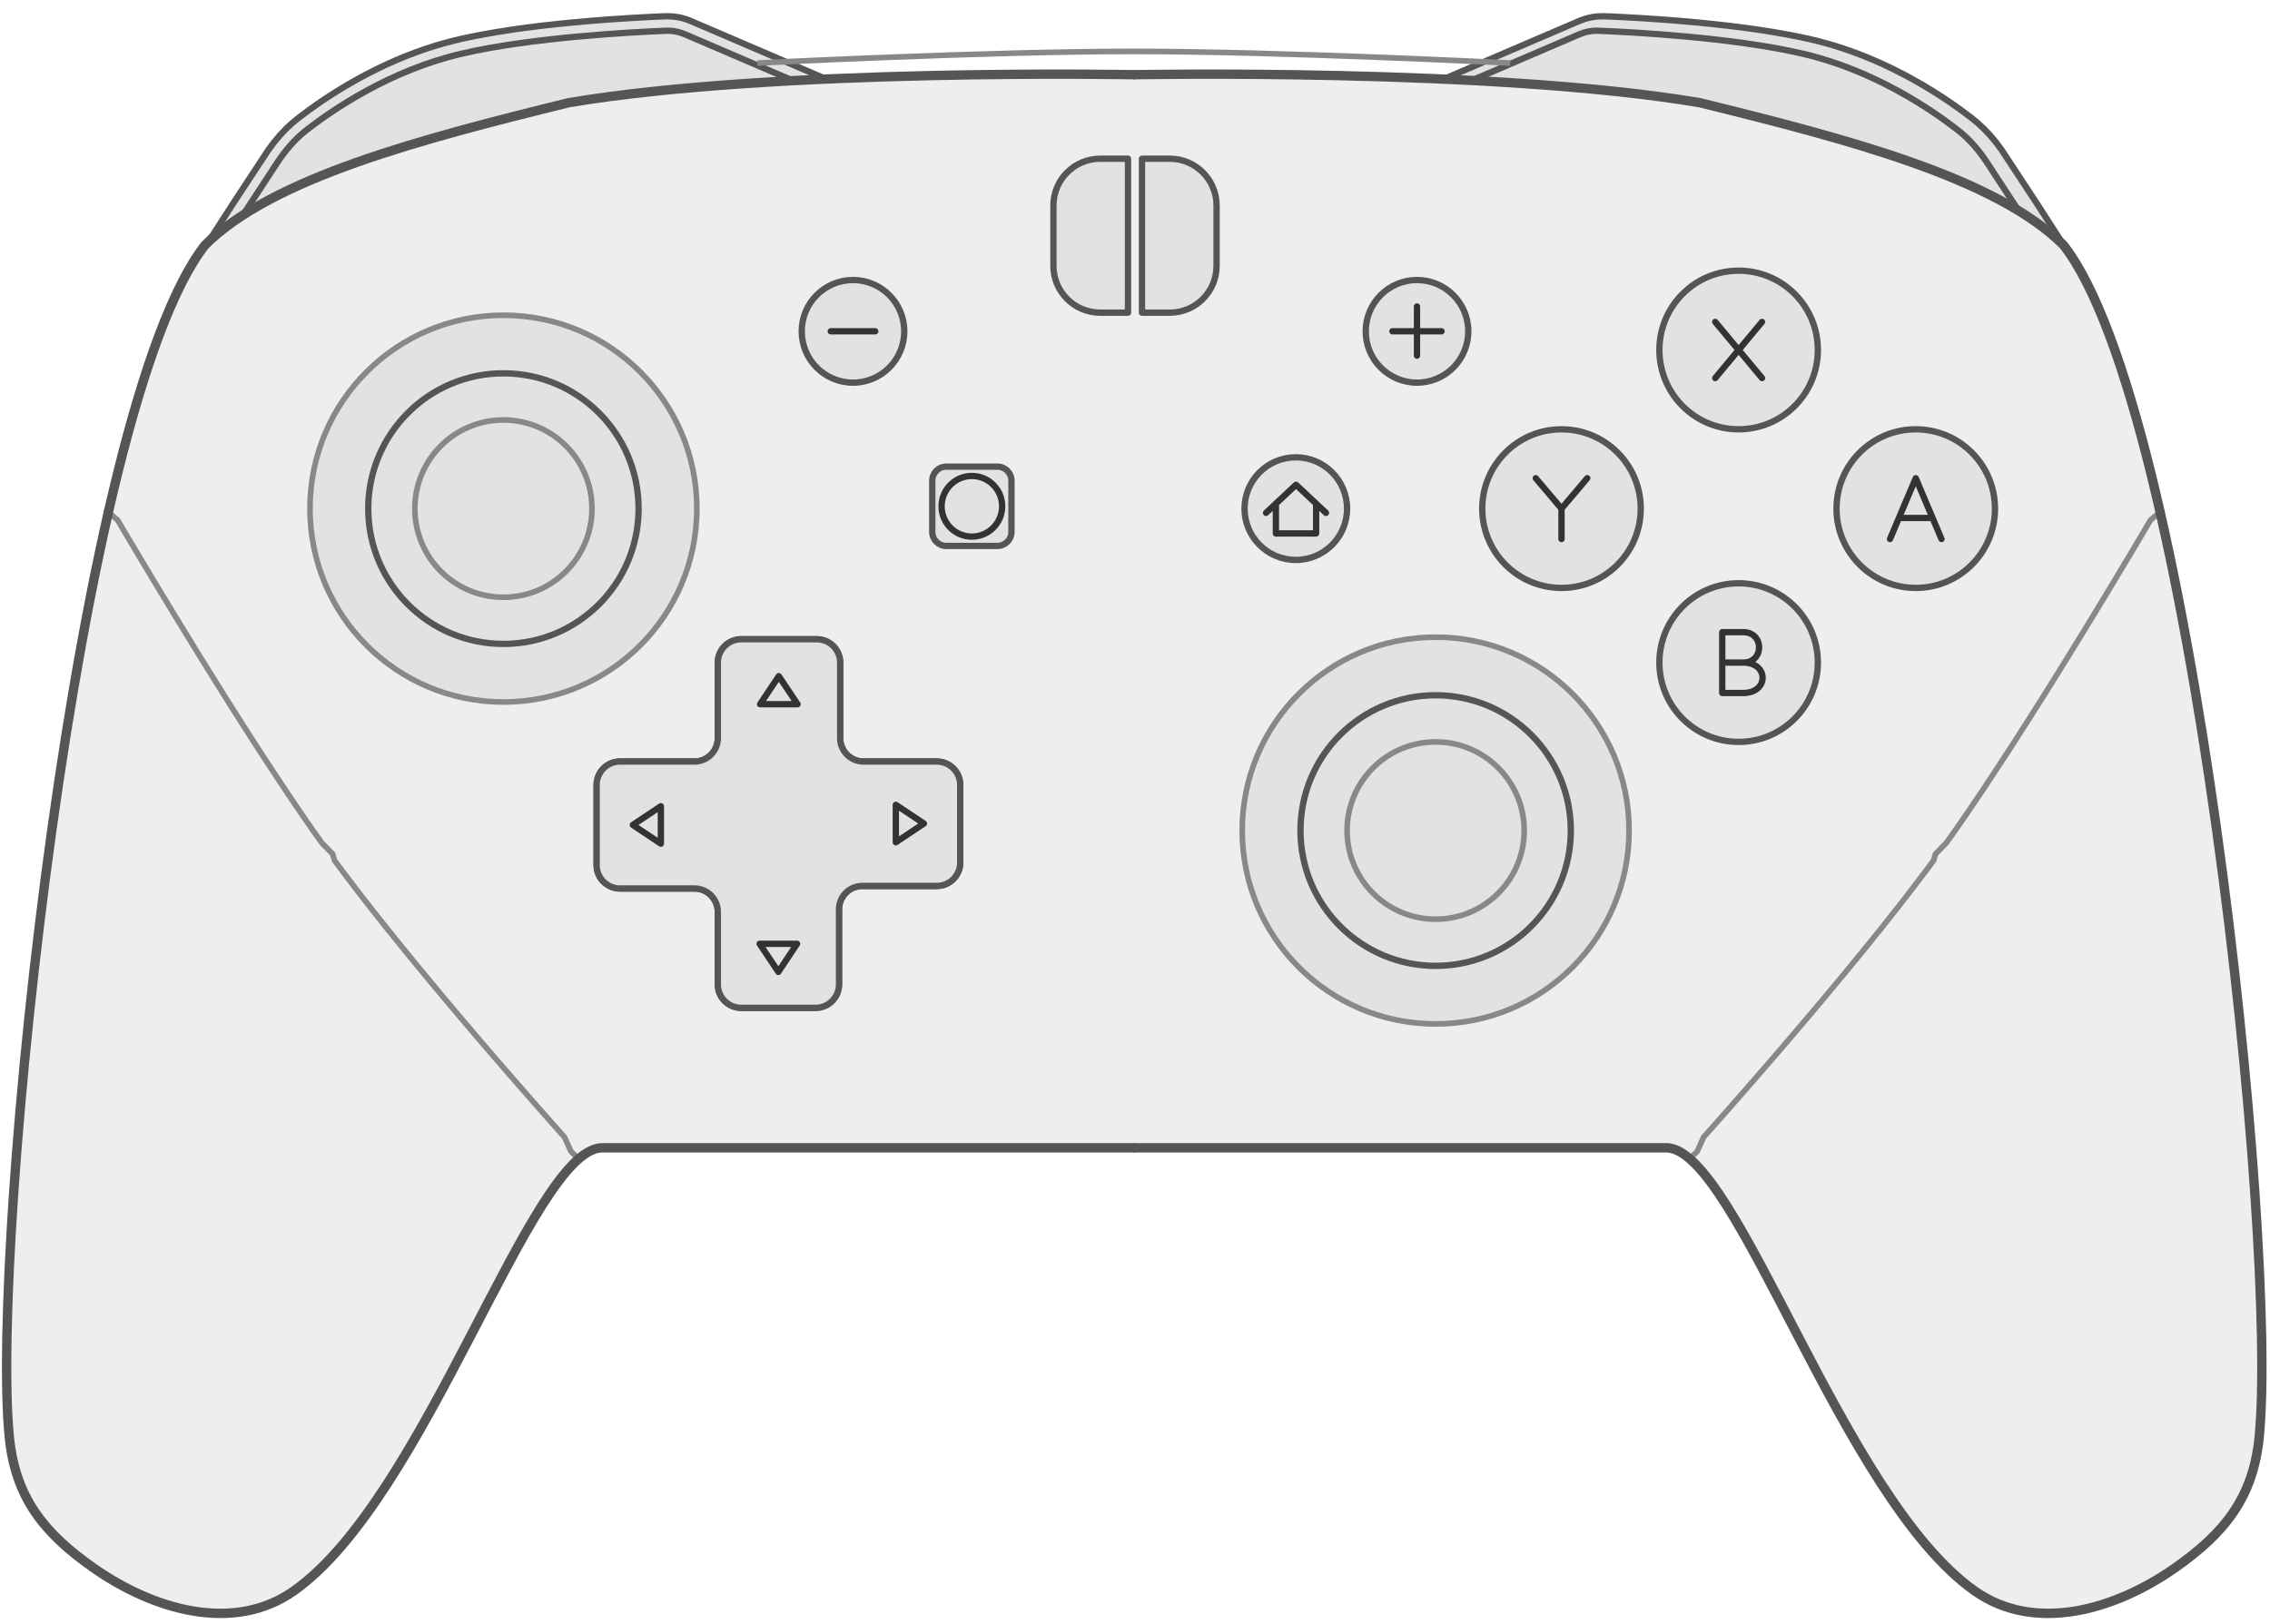
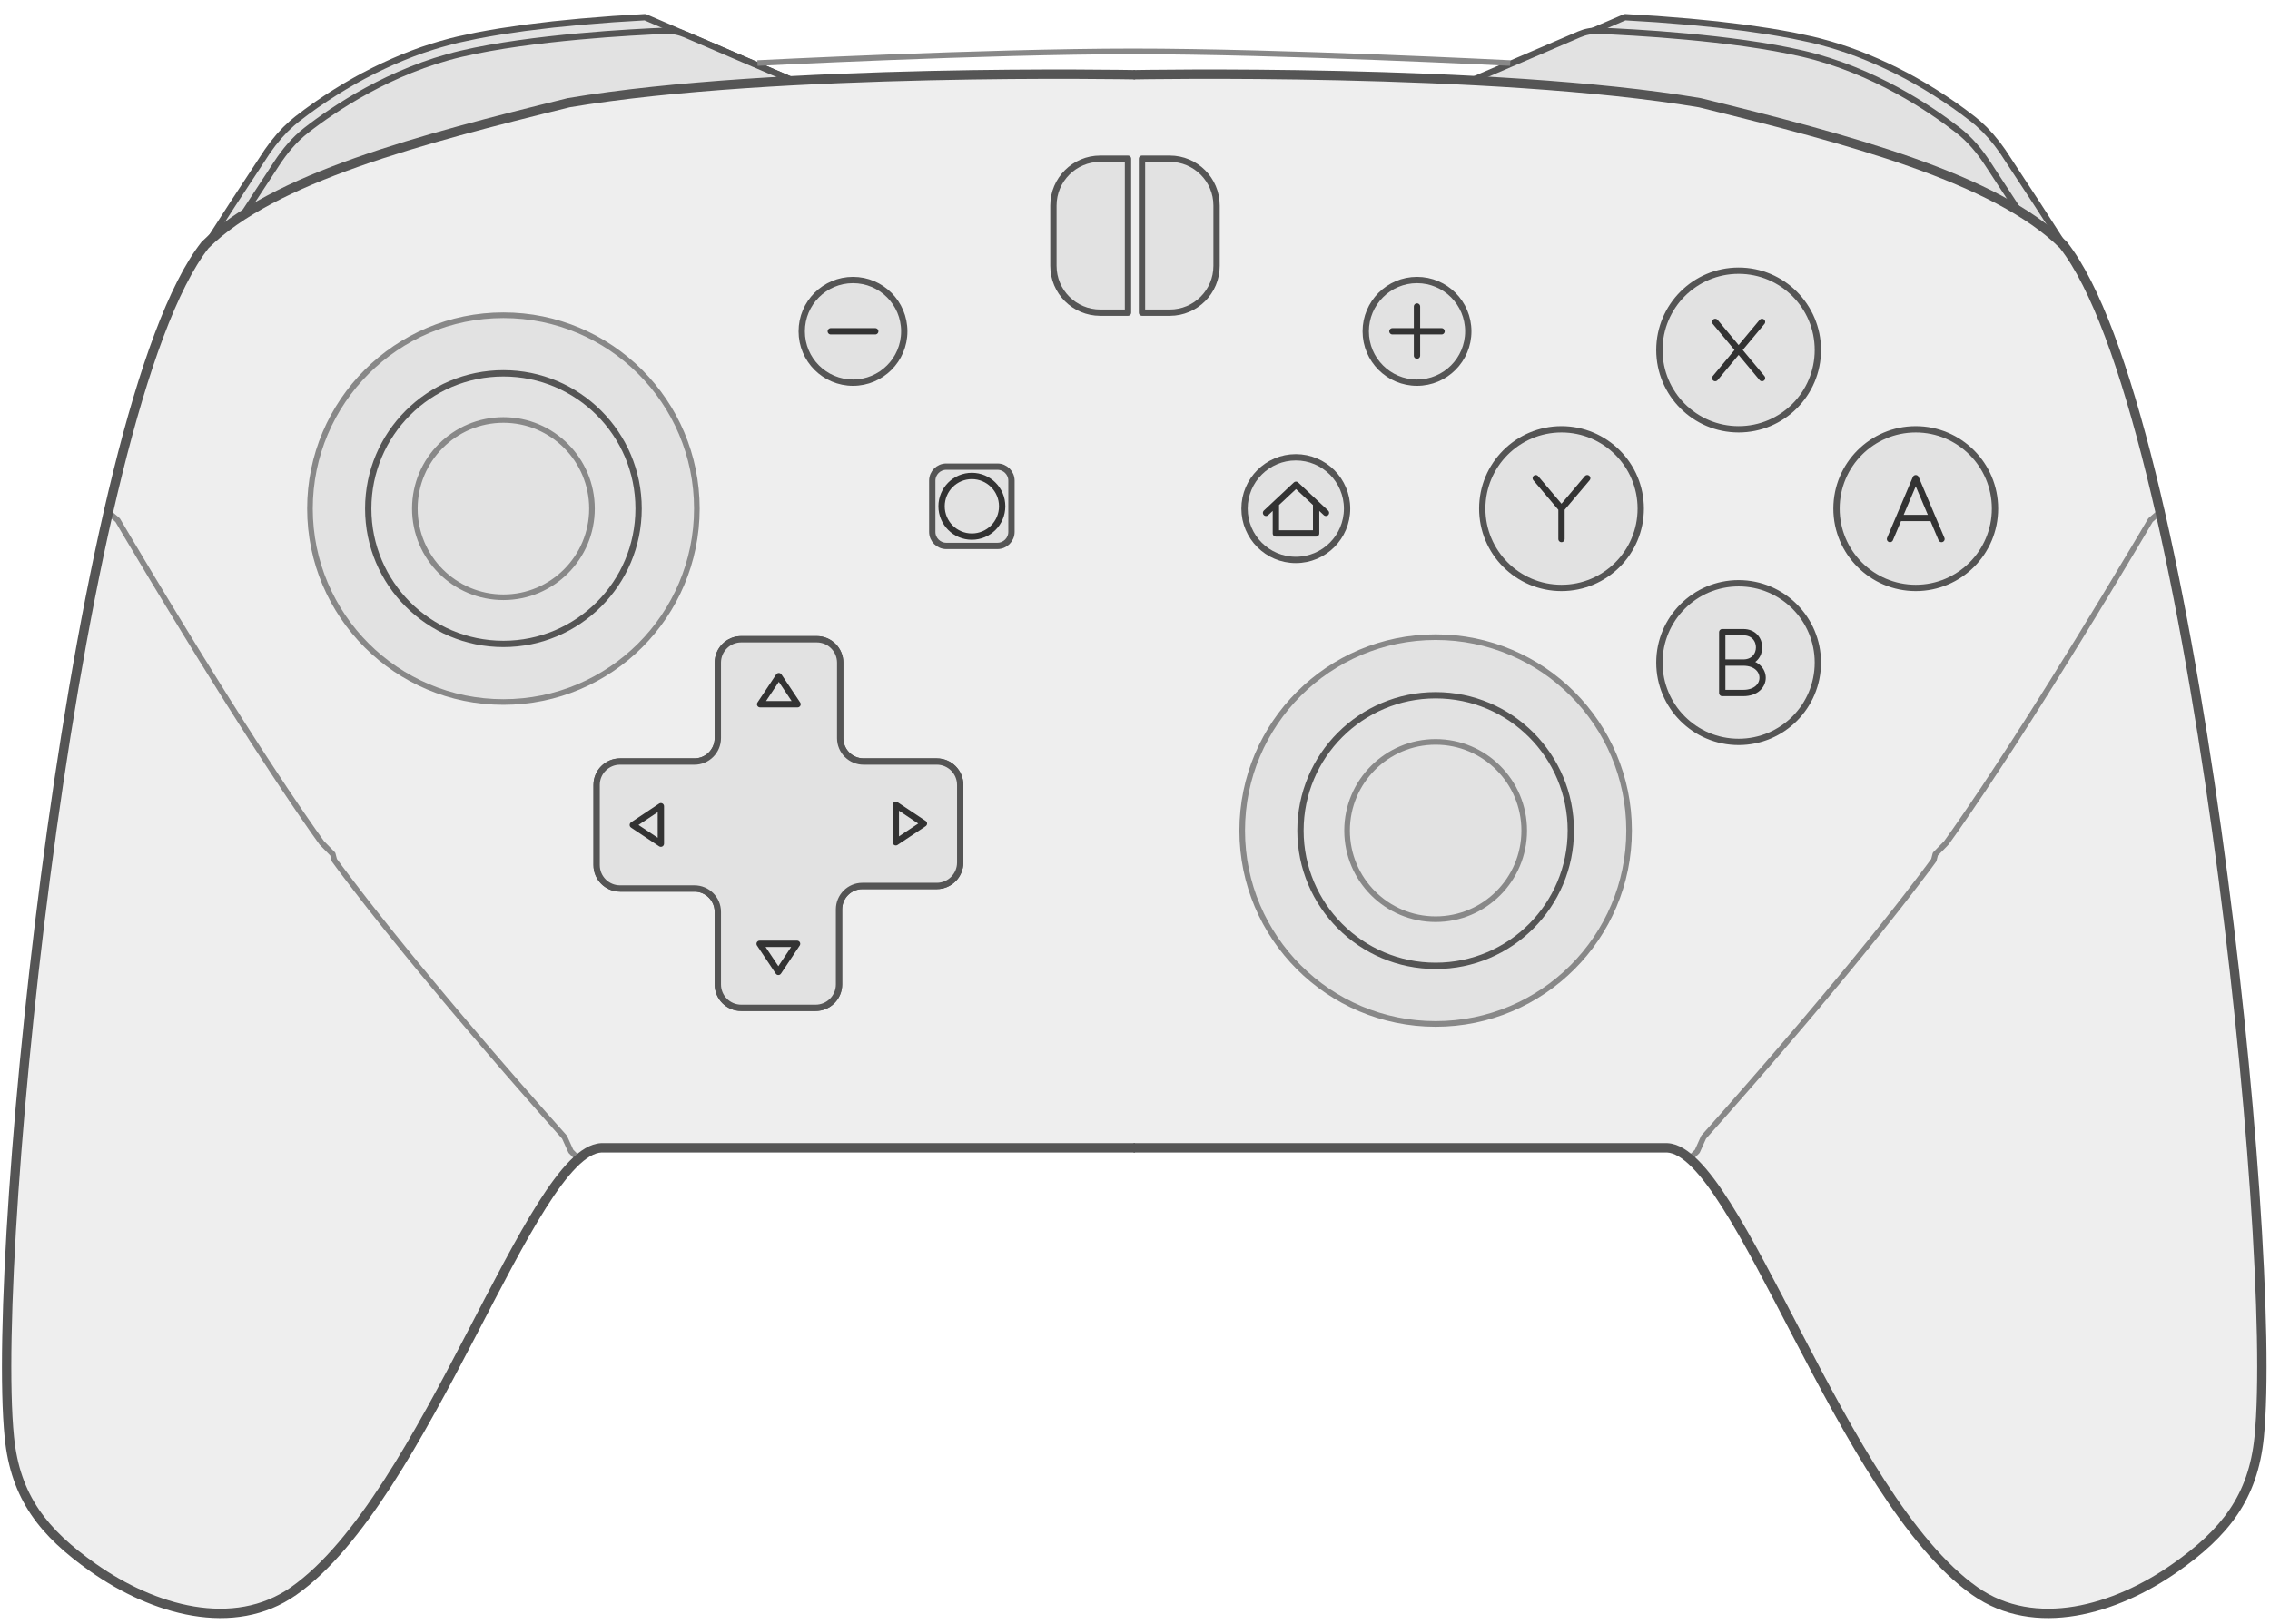
<svg xmlns="http://www.w3.org/2000/svg" viewBox="0 -5 485 347">
  <style>
/* preview only: platforms map these classes to theme tokens */
.ol{fill:none;stroke:#555;stroke-width:1.9;stroke-linejoin:round}
.ink{fill:#555;stroke:none}
.body-fill{fill:#eee;stroke:none}
.contour{fill:none;stroke:#888;stroke-width:1.2;stroke-linejoin:round}
.key{fill:#e2e2e2;stroke:#555;stroke-width:1.35;stroke-linejoin:round}
.arm{fill:#e2e2e2;stroke:none}
.well{fill:#e2e2e2;stroke:#888;stroke-width:1.2}
.stick{fill:#e2e2e2;stroke:#555;stroke-width:1.35}
.cap{fill:#e2e2e2;stroke:#888;stroke-width:1.2}
.glyph{fill:none;stroke:#333;stroke-width:1.35;stroke-linecap:round;stroke-linejoin:round}
</style>
-   <path id="LeftTrigger" class="key" d="M42.96 49.13L43.38 48.83L44.95 46.32L46.53 44.92L48.23 43.57L50.03 42.26L51.88 41.01L53.94 39.72L57.6 37.65L61.5 35.7L65.49 33.89L67.36 33.09L71.21 31.55L75.21 30.06L79.33 28.62L83.64 27.21L87.57 25.99L93.5 24.24L97.54 23.11L103.7 21.45L116.23 18.25L118.34 17.73L120.04 17.83L123.08 16.71L125.2 16.38L129.42 15.76L135.66 14.97L143.78 14.11L152.1 13.38L160.11 12.8L166.17 12.42L175.15 11.96L175.8 11.59L147.38 -0.6L146.49 -0.92L145.59 -1.18L144.67 -1.36L143.73 -1.48L142.49 -1.53L140.08 -1.44L135.09 -1.17L130.27 -0.86L126.44 -0.56L122.38 -0.2L119.01 0.14L115.57 0.52L112.1 0.96L109.51 1.32L106.08 1.86L103.55 2.3L101.08 2.77L98.67 3.28L96.31 3.85L94.76 4.27L93.23 4.71L90.98 5.43L88.79 6.2L86.66 7.02L84.59 7.88L82.59 8.77L80.66 9.69L78.18 10.95L76.41 11.9L74.17 13.18L72.07 14.45L70.1 15.7L67.86 17.21L65.87 18.63L63.81 20.18L62.53 21.22L61.22 22.42L59.88 23.83L58.53 25.43L57.3 27.1L49.68 38.69Z" />
-   <path id="RightTrigger" class="key" d="M442.04 49.13L441.62 48.83L440.05 46.32L438.47 44.92L436.77 43.57L434.97 42.26L433.12 41.01L431.06 39.72L427.4 37.65L423.5 35.7L419.51 33.89L417.64 33.09L413.79 31.55L409.79 30.06L405.67 28.62L401.36 27.21L397.43 25.99L391.5 24.24L387.46 23.11L381.3 21.45L368.77 18.25L366.66 17.73L364.96 17.83L361.92 16.71L359.8 16.38L355.58 15.76L349.34 14.97L341.22 14.11L332.9 13.38L324.89 12.8L318.83 12.42L309.85 11.96L309.2 11.59L337.62 -0.6L338.51 -0.92L339.41 -1.18L340.33 -1.36L341.27 -1.48L342.51 -1.53L344.92 -1.44L349.91 -1.17L354.73 -0.86L358.56 -0.56L362.62 -0.2L365.99 0.14L369.43 0.52L372.9 0.96L375.49 1.32L378.92 1.86L381.45 2.3L383.92 2.77L386.33 3.28L388.69 3.85L390.24 4.27L391.77 4.71L394.02 5.43L396.21 6.2L398.34 7.02L400.41 7.88L402.41 8.77L404.34 9.69L406.82 10.95L408.59 11.9L410.83 13.18L412.93 14.45L414.9 15.7L417.14 17.21L419.13 18.63L421.19 20.18L422.47 21.22L423.78 22.42L425.12 23.83L426.47 25.43L427.7 27.1L435.32 38.69Z" />
+   <path id="LeftTrigger" class="key" d="M43.38 48.83L44.95 46.32L46.53 44.92L48.23 43.57L50.03 42.26L51.88 41.01L53.94 39.72L57.6 37.65L61.5 35.7L65.49 33.89L67.36 33.09L71.21 31.55L75.21 30.06L79.33 28.62L83.64 27.21L87.57 25.99L93.5 24.24L97.54 23.11L103.7 21.45L107.85 20.37L118.34 17.73L120.04 17.83L123.08 16.71L129.42 15.76L133.58 15.23L135.66 14.97L143.78 14.11L150.06 13.55L156.1 13.08L162.13 12.67L169.46 12.25L137.83 -1.33L131 -0.91L124.03 -0.35L118.15 0.23L112.1 0.96L106.93 1.72L104.39 2.15L101.89 2.61L97.89 3.46L96.31 3.85L93.99 4.49L92.47 4.95L90.24 5.68L88.07 6.47L85.96 7.31L83.92 8.18L81.94 9.08L80.03 10L77.58 11.26L75.84 12.22L73.63 13.5L71.56 14.77L69.64 16.01L67.44 17.5L65.5 18.9L63.5 20.42L62.4 21.33L60.97 22.67L59.65 24.09L58.32 25.71L57.1 27.38L49.68 38.69L42.96 49.13Z" />
+   <path id="RightTrigger" class="key" d="M441.62 48.83L440.05 46.32L438.47 44.92L436.77 43.57L434.97 42.26L433.12 41.01L431.06 39.72L427.4 37.65L423.5 35.7L419.51 33.89L417.64 33.09L413.79 31.55L409.79 30.06L405.67 28.62L401.36 27.21L397.43 25.99L391.5 24.24L387.46 23.11L381.3 21.45L377.15 20.37L366.66 17.73L364.96 17.83L361.92 16.71L355.58 15.76L351.42 15.23L349.34 14.97L341.22 14.11L334.94 13.55L328.9 13.08L322.87 12.67L315.54 12.25L347.17 -1.33L354 -0.91L360.97 -0.35L366.85 0.23L372.9 0.96L378.07 1.72L380.61 2.15L383.11 2.61L387.11 3.46L388.69 3.85L391.01 4.49L392.53 4.95L394.76 5.68L396.93 6.47L399.04 7.31L401.08 8.18L403.06 9.08L404.97 10L407.42 11.26L409.16 12.22L411.37 13.5L413.44 14.77L415.36 16.01L417.56 17.5L419.5 18.9L421.5 20.42L422.6 21.33L424.03 22.67L425.35 24.09L426.68 25.71L427.9 27.38L435.32 38.69L442.04 49.13Z" />
  <path id="LeftBumper" class="key" d="M52.285 40.382L59.121 29.934C60.864 27.27 62.905 24.817 65.413 22.859C71.207 18.337 83.395 10.03 98.593 6.481C113.667 2.961 135.366 1.848 142.235 1.573C143.673 1.515 145.09 1.79 146.413 2.358L168.804 11.965L168.19 12.31L166.17 12.42L164.15 12.55L162.13 12.67L160.11 12.8L158.1 12.94L156.1 13.08L154.1 13.23L152.1 13.38L150.06 13.55L147.96 13.74L145.87 13.92L143.78 14.11L141.74 14.32L139.71 14.53L137.68 14.75L135.66 14.97L133.58 15.23L131.5 15.5L129.42 15.76L127.32 16.06L125.2 16.38L123.09 16.71L123.08 16.71L120.04 17.83L118.34 17.73L116.23 18.25L114.13 18.78L112.03 19.31L109.94 19.84L107.85 20.37L105.77 20.91L103.7 21.45L101.64 22L99.59 22.55L97.54 23.11L95.52 23.68L93.5 24.24L91.51 24.82L89.53 25.4L87.57 25.99L85.62 26.59L83.64 27.21L81.38 27.94L79.33 28.62L77.25 29.34L75.21 30.06L73.19 30.8L71.21 31.55L69.26 32.32L67.36 33.09L65.49 33.89L63.54 34.76L61.5 35.7L59.54 36.67L57.6 37.65L55.78 38.67L53.94 39.72L51.88 41.01Z" />
  <path id="RightBumper" class="key" d="M431.505 40.382L424.669 29.934C422.926 27.27 420.885 24.817 418.376 22.859C412.583 18.337 400.395 10.03 385.197 6.481C370.123 2.961 348.423 1.848 341.555 1.573C340.116 1.515 338.7 1.79 337.377 2.358L314.986 11.965L314.48 12.21L316.49 12.31L318.51 12.42L320.53 12.55L322.55 12.67L324.57 12.8L326.58 12.94L328.58 13.08L330.58 13.23L332.58 13.38L334.63 13.55L336.72 13.74L338.81 13.92L340.9 14.11L342.94 14.32L344.97 14.53L347 14.75L349.03 14.97L351.11 15.23L353.19 15.5L355.27 15.76L357.36 16.06L359.48 16.38L361.6 16.71L361.87 16.75L364.64 17.83L366.34 17.73L368.45 18.25L370.55 18.78L372.65 19.31L374.74 19.84L376.83 20.37L378.91 20.91L380.98 21.45L383.05 22L385.1 22.55L387.14 23.11L389.16 23.68L391.18 24.24L393.17 24.82L395.16 25.4L397.11 25.99L399.06 26.59L401.04 27.21L403.3 27.94L405.35 28.62L407.43 29.34L409.48 30.06L411.49 30.8L413.47 31.55L415.42 32.32L417.32 33.09L419.19 33.89L421.15 34.76L423.18 35.7L425.15 36.67L427.08 37.65L428.91 38.67L430.74 39.72Z" />
  <path class="body-fill" d="M242.49 11.46L241.99 9.96L239.44 10.92L236.89 10.9L234.17 10.87L232.1 10.86L229.83 10.85L227.37 10.85L225.27 10.85L223.06 10.85L220.76 10.86L218.48 10.87L216.42 10.89L214.29 10.91L212.11 10.93L209.88 10.96L207.59 10.99L205.34 11.02L203.3 11.06L201.24 11.1L199.14 11.14L197.11 11.2L195.09 11.25L193.07 11.3L191.05 11.35L188.97 11.42L186.88 11.49L184.8 11.56L182.72 11.64L180.66 11.72L178.35 11.82L176.28 11.9L174.24 12L172.22 12.1L170.21 12.21L168.19 12.31L166.17 12.42L164.15 12.55L162.13 12.67L160.11 12.8L158.1 12.94L156.1 13.08L154.1 13.23L152.1 13.38L150.06 13.55L147.96 13.74L145.87 13.92L143.78 14.11L141.74 14.32L139.71 14.53L137.68 14.75L135.66 14.97L133.58 15.23L131.5 15.5L129.42 15.76L127.32 16.06L125.2 16.38L123.09 16.71L123.08 16.71L120.04 17.83L118.34 17.73L116.23 18.25L114.13 18.78L112.03 19.31L109.94 19.84L107.85 20.37L105.77 20.91L103.7 21.45L101.64 22L99.59 22.55L97.54 23.11L95.52 23.68L93.5 24.24L91.51 24.82L89.53 25.4L87.57 25.99L85.62 26.59L83.64 27.21L81.38 27.94L79.33 28.62L77.25 29.34L75.21 30.06L73.19 30.8L71.21 31.55L69.26 32.32L67.36 33.09L65.49 33.89L63.54 34.76L61.5 35.7L59.54 36.67L57.6 37.65L55.78 38.67L53.94 39.72L51.88 41.01L50.03 42.26L48.23 43.57L46.53 44.92L44.97 46.31L44.95 46.32L43.38 48.83L42.12 49.74L40.78 51.88L39.78 53.64L38.79 55.52L37.81 57.52L36.84 59.63L35.88 61.86L35.12 63.72L34.37 65.65L33.62 67.65L32.87 69.7L32.14 71.81L31.41 74L30.69 76.24L30.03 78.34L29.44 80.28L28.85 82.28L28.27 84.31L27.69 86.36L27.12 88.47L26.55 90.6L25.98 92.76L25.43 94.97L24.91 97.08L24.42 99.1L23.88 101.37L23.4 103.39L22.95 105.41L22.49 107.43L22.04 109.45L21.6 111.52L21.16 113.6L20.72 115.68L20.29 117.74L19.89 119.74L19.49 121.74L19.1 123.73L18.71 125.75L18.32 127.79L17.94 129.84L17.56 131.88L17.18 133.95L16.81 136.03L16.44 138.11L16.07 140.19L15.74 142.17L15.41 144.15L15.08 146.13L14.74 148.11L14.42 150.11L14.1 152.11L13.79 154.11L13.47 156.12L13.16 158.14L12.86 160.15L12.55 162.17L12.25 164.19L11.96 166.22L11.67 168.25L11.38 170.27L11.08 172.3L10.82 174.33L10.55 176.36L10.28 178.39L10.01 180.42L9.74 182.45L9.48 184.48L9.21 186.51L8.94 188.54L8.7 190.55L8.47 192.56L8.23 194.57L7.99 196.57L7.75 198.58L7.52 200.59L7.28 202.6L7.04 204.61L6.83 206.64L6.62 208.66L6.41 210.69L6.19 212.71L5.98 214.74L5.77 216.77L5.56 218.79L5.35 220.82L5.17 222.83L4.99 224.85L4.81 226.86L4.62 228.88L4.44 230.89L4.26 232.91L4.07 234.93L3.91 236.96L3.75 239.01L3.6 241.06L3.44 243.1L3.28 245.15L3.13 247.2L2.97 249.24L2.84 251.29L2.71 253.34L2.59 255.39L2.47 257.44L2.34 259.49L2.22 261.54L2.1 263.58L2.02 265.6L1.93 267.62L1.85 269.63L1.77 271.65L1.68 273.67L1.61 275.69L1.57 277.73L1.53 279.76L1.49 281.8L1.46 283.83L1.42 285.87L1.45 287.88L1.47 289.89L1.5 291.9L1.53 293.91L1.6 295.94L1.73 298L1.86 300.06L1.91 300.84L2.7 303.58L2.42 305.22L2.89 307.58L3.5 309.8L4.24 311.91L5.08 313.92L6.07 315.84L7.18 317.67L8.4 319.43L9.76 321.12L11.24 322.75L12.83 324.34L14.56 325.89L16.4 327.41L18.36 328.92L18.7 328.52L21.3 330.33L22.13 331.47L23.89 332.61L25.75 333.63L27.61 334.64L29.52 335.53L31.44 336.38L33.39 337.14L35.36 337.8L37.37 338.41L39.74 338.95L41.86 339.36L44.23 339.6L46.34 339.75L48.68 339.68L50.76 339.54L53.05 339.12L55.08 338.66L57.29 337.86L59.23 337.05L61.34 335.83L61.57 335.7L63.69 333.66L64.86 333.43L66.53 332L68.19 330.46L69.77 328.89L71.41 327.16L72.76 325.64L74.09 324.04L75.42 322.4L76.74 320.69L78.05 318.92L79.34 317.12L80.63 315.26L81.9 313.36L83.15 311.46L84.44 309.41L85.53 307.65L86.59 305.91L87.64 304.14L88.68 302.36L89.72 300.57L90.74 298.76L91.76 296.94L92.77 295.11L93.78 293.28L94.77 291.44L95.76 289.61L96.73 287.77L97.7 285.93L98.67 284.1L99.62 282.28L100.57 280.47L101.5 278.67L102.47 276.81L103.55 274.74L104.61 272.71L105.66 270.7L106.7 268.72L107.73 266.78L108.75 264.88L109.76 263.02L110.75 261.22L111.79 259.37L112.96 257.32L114.1 255.38L115.24 253.53L116.5 251.53L117.87 249.49L119.21 247.61L120.53 245.93L122.46 243.77L124.33 242.1L126.15 240.95L126.78 240.85L128.47 240.3L356.21 240.3L357.9 240.85L358.54 240.95L360.35 242.1L362.22 243.77L364.15 245.93L365.47 247.61L366.82 249.49L368.19 251.53L369.45 253.53L370.58 255.38L371.73 257.32L372.89 259.37L373.93 261.22L374.92 263.02L375.93 264.88L376.95 266.78L377.98 268.72L379.02 270.7L380.07 272.71L381.13 274.74L382.21 276.81L383.18 278.67L384.11 280.47L385.06 282.28L386.02 284.1L386.98 285.93L387.95 287.77L388.93 289.61L389.91 291.44L390.91 293.28L391.91 295.11L392.92 296.94L393.94 298.76L394.97 300.57L396 302.36L397.04 304.14L398.09 305.91L399.15 307.65L400.24 309.41L401.54 311.46L402.78 313.36L404.05 315.26L405.34 317.12L406.64 318.92L407.94 320.69L409.26 322.4L410.59 324.04L411.93 325.64L413.28 327.16L414.91 328.89L416.49 330.46L418.15 332L419.82 333.43L420.99 333.66L423.35 335.83L424.04 336.24L425.92 337.32L428.13 338.12L430.1 338.84L432.39 339.26L434.43 339.63L436.78 339.71L438.87 339.77L441.24 339.52L443.35 339.3L445.73 338.77L447.84 338.29L449.81 337.63L451.78 336.97L453.72 336.17L455.65 335.32L457.54 334.38L459.4 333.37L461.23 332.33L463 331.18L463.71 331.31L466.12 328.72L466.32 328.92L468.28 327.41L470.12 325.89L471.85 324.34L473.45 322.75L474.92 321.12L476.28 319.43L477.51 317.67L478.61 315.84L479.6 313.92L480.45 311.91L481.18 309.8L481.79 307.58L482.26 305.22L481.98 303.58L482.77 300.84L482.85 299.54L482.98 297.49L483.11 295.43L483.16 293.41L483.19 291.4L483.22 289.39L483.24 287.37L483.25 285.36L483.22 283.32L483.18 281.29L483.14 279.25L483.1 277.22L483.06 275.18L482.98 273.17L482.9 271.15L482.81 269.13L482.73 267.11L482.64 265.09L482.56 263.08L482.43 261.03L482.31 258.98L482.18 256.93L482.06 254.88L481.94 252.83L481.81 250.78L481.67 248.73L481.52 246.69L481.36 244.64L481.2 242.59L481.05 240.55L480.89 238.5L480.73 236.45L480.56 234.42L480.38 232.41L480.2 230.39L480.01 228.37L479.83 226.36L479.65 224.34L479.46 222.33L479.28 220.31L479.07 218.29L478.86 216.26L478.65 214.23L478.43 212.21L478.22 210.18L478.01 208.16L477.8 206.13L477.58 204.11L477.34 202.1L477.11 200.09L476.87 198.08L476.63 196.07L476.4 194.06L476.16 192.05L475.92 190.04L475.68 188.03L475.41 186L475.14 183.97L474.87 181.94L474.6 179.91L474.33 177.88L474.07 175.85L473.8 173.83L473.52 171.8L473.23 169.77L472.94 167.74L472.65 165.71L472.36 163.69L472.05 161.67L471.75 159.65L471.44 157.63L471.14 155.62L470.82 153.61L470.5 151.61L470.18 149.61L469.86 147.61L469.52 145.63L469.19 143.65L468.86 141.67L468.52 139.67L468.15 137.59L467.78 135.51L467.41 133.43L467.03 131.37L466.65 129.33L466.26 127.28L465.88 125.24L465.49 123.23L465.09 121.24L464.69 119.24L464.3 117.25L463.86 115.16L463.42 113.08L462.98 111L462.53 108.95L462.08 106.93L461.62 104.91L461.17 102.89L460.68 100.86L460.14 98.6L459.65 96.57L459.12 94.41L458.56 92.22L457.99 90.06L457.42 87.94L456.85 85.85L456.27 83.8L455.69 81.78L455.1 79.8L454.51 77.85L453.82 75.67L453.09 73.45L452.36 71.28L451.62 69.17L450.88 67.14L450.13 65.17L449.37 63.26L448.56 61.3L447.6 59.1L446.63 57.02L445.64 55.05L444.61 53.13L443.57 51.33L442.22 49.24L441.3 48.83L439.73 46.32L439.72 46.31L438.15 44.92L436.46 43.57L434.65 42.26L432.8 41.01L430.74 39.72L428.91 38.67L427.08 37.65L425.15 36.67L423.18 35.7L421.15 34.76L419.19 33.89L417.32 33.09L415.42 32.32L413.47 31.55L411.49 30.8L409.48 30.06L407.43 29.34L405.35 28.62L403.3 27.94L401.04 27.21L399.06 26.59L397.11 25.99L395.16 25.4L393.17 24.82L391.18 24.24L389.16 23.68L387.14 23.11L385.1 22.55L383.05 22L380.98 21.45L378.91 20.91L376.83 20.37L374.74 19.84L372.65 19.31L370.55 18.78L368.45 18.25L366.34 17.73L364.64 17.83L361.87 16.75L361.6 16.71L359.48 16.38L357.36 16.06L355.27 15.76L353.19 15.5L351.11 15.23L349.03 14.97L347 14.75L344.97 14.53L342.94 14.32L340.9 14.11L338.81 13.92L336.72 13.74L334.63 13.55L332.58 13.38L330.58 13.23L328.58 13.08L326.58 12.94L324.57 12.8L322.55 12.67L320.53 12.55L318.51 12.42L316.49 12.31L314.48 12.21L312.46 12.1L310.44 12L308.4 11.9L306.34 11.82L304.02 11.72L301.96 11.64L299.88 11.56L297.8 11.49L295.71 11.42L293.63 11.35L291.61 11.3L289.59 11.25L287.58 11.2L285.54 11.14L283.45 11.1L281.38 11.06L279.34 11.02L277.1 10.99L274.81 10.96L272.57 10.93L270.4 10.91L268.27 10.89L266.2 10.87L263.92 10.86L261.62 10.85L259.42 10.85L257.31 10.85L254.86 10.85L252.59 10.86L250.51 10.87L247.79 10.9L245.24 10.92L242.69 9.96L242.19 11.46L242.2 11.5Z" />
  <path class="contour" d="M161.833 8.475C161.833 8.475 210.679 5.989 242.002 5.983C273.52 5.977 322.67 8.475 322.67 8.475" />
  <path class="key" fill="none" d="M241.006 28.916H235.072C229.549 28.916 225.072 33.393 225.072 38.916V51.819C225.072 57.342 229.549 61.819 235.072 61.819H241.006V28.916Z" />
  <path class="key" fill="none" d="M243.994 28.916H249.928C255.451 28.916 259.928 33.393 259.928 38.916V51.819C259.928 57.342 255.451 61.819 249.928 61.819H243.994V28.916Z" />
  <path class="contour" d="M23.82 102.95L22.8 104.14L25.14 106.16L26.42 108.33L27.58 110.29L28.91 112.51L30.17 114.63L31.44 116.75L32.55 118.61L33.72 120.54L34.94 122.56L36.2 124.64L37.38 126.58L38.45 128.33L39.54 130.12L40.68 131.97L41.81 133.81L42.91 135.6L43.99 137.33L45.06 139.06L46.16 140.82L47.26 142.58L48.36 144.34L49.49 146.12L50.61 147.89L51.74 149.67L52.88 151.44L54.01 153.22L55.15 154.98L56.29 156.73L57.43 158.47L58.56 160.19L59.69 161.9L60.82 163.61L62.04 165.42L63.26 167.23L64.46 169L65.65 170.72L66.84 172.44L68.12 174.24L68.76 175.14L71.1 177.53L71.43 178.82L72.68 180.52L73.95 182.2L75.22 183.87L76.52 185.57L77.85 187.29L79.19 189.01L80.45 190.6L81.71 192.19L82.98 193.79L84.27 195.39L85.57 196.99L86.87 198.6L88.18 200.2L89.49 201.8L90.81 203.39L92.12 204.98L93.44 206.56L94.74 208.12L96.05 209.68L97.38 211.26L98.79 212.93L100.2 214.59L101.58 216.21L102.95 217.81L104.31 219.4L105.64 220.94L107.26 222.82L108.83 224.63L110.36 226.39L111.83 228.07L113.24 229.68L114.58 231.21L116.26 233.12L117.81 234.87L119.22 236.46L120.61 238.02L121.98 241.05L123.32 242.39L123.52 242.22" />
  <path class="contour" d="M460.78 102.95L461.8 104.14L459.46 106.16L458.18 108.33L457.02 110.29L455.7 112.51L454.43 114.63L453.16 116.75L452.05 118.61L450.88 120.54L449.67 122.56L448.4 124.64L447.23 126.58L446.15 128.33L445.06 130.12L443.93 131.97L442.79 133.81L441.69 135.6L440.61 137.33L439.54 139.06L438.45 140.82L437.34 142.58L436.24 144.34L435.11 146.12L433.99 147.89L432.86 149.67L431.72 151.44L430.59 153.22L429.45 154.98L428.31 156.73L427.17 158.47L426.04 160.19L424.91 161.9L423.79 163.61L422.56 165.42L421.34 167.23L420.14 169L418.95 170.72L417.76 172.44L416.48 174.24L415.84 175.14L413.5 177.53L413.17 178.82L411.92 180.52L410.65 182.2L409.38 183.87L408.08 185.57L406.75 187.29L405.41 189.01L404.15 190.6L402.89 192.19L401.62 193.79L400.33 195.39L399.04 196.99L397.73 198.6L396.42 200.2L395.11 201.8L393.8 203.39L392.48 204.98L391.16 206.56L389.86 208.12L388.55 209.68L387.22 211.26L385.81 212.93L384.4 214.59L383.02 216.21L381.65 217.81L380.29 219.4L378.96 220.94L377.34 222.82L375.77 224.63L374.24 226.39L372.77 228.07L371.36 229.68L370.02 231.21L368.34 233.12L366.79 234.87L365.38 236.46L363.99 238.02L362.63 241.05L361.27 242.39L361.08 242.22" />
  <path class="key" d="M158.368 210.385H174.261C177.022 210.385 179.261 208.146 179.261 205.385V189.337C179.261 186.575 181.499 184.337 184.261 184.337H200.154C202.915 184.337 205.154 182.098 205.154 179.337V162.748C205.154 159.986 202.915 157.748 200.154 157.748H184.51C181.748 157.748 179.51 155.509 179.51 152.748V136.615C179.51 133.854 177.271 131.615 174.51 131.615H158.368C155.606 131.615 153.368 133.854 153.368 136.615V152.748C153.368 155.509 151.129 157.748 148.368 157.748H132.474C129.713 157.748 127.474 159.986 127.474 162.748V179.878C127.474 182.639 129.713 184.878 132.474 184.878H148.368C151.129 184.878 153.368 187.116 153.368 189.878V205.385C153.368 208.146 155.606 210.385 158.368 210.385Z" />
  <path id="DPadUp" class="arm" d="M153.368 157.748V136.615C153.368 133.854 155.606 131.615 158.368 131.615H174.51C177.271 131.615 179.51 133.854 179.51 136.615V157.748Z" />
  <path id="DPadDown" class="arm" d="M153.368 184.878V205.385C153.368 208.146 155.606 210.385 158.368 210.385H174.261C177.022 210.385 179.261 208.146 179.261 205.385V184.337Z" />
  <path id="DPadLeft" class="arm" d="M153.368 157.748H132.474C129.713 157.748 127.474 159.986 127.474 162.748V179.878C127.474 182.639 129.713 184.878 132.474 184.878H153.368Z" />
  <path id="DPadRight" class="arm" d="M179.51 157.748H200.154C202.915 157.748 205.154 159.986 205.154 162.748V179.337C205.154 182.098 202.915 184.337 200.154 184.337H179.261Z" />
  <path class="key" fill="none" d="M158.368 210.385H174.261C177.022 210.385 179.261 208.146 179.261 205.385V189.337C179.261 186.575 181.499 184.337 184.261 184.337H200.154C202.915 184.337 205.154 182.098 205.154 179.337V162.748C205.154 159.986 202.915 157.748 200.154 157.748H184.51C181.748 157.748 179.51 155.509 179.51 152.748V136.615C179.51 133.854 177.271 131.615 174.51 131.615H158.368C155.606 131.615 153.368 133.854 153.368 136.615V152.748C153.368 155.509 151.129 157.748 148.368 157.748H132.474C129.713 157.748 127.474 159.986 127.474 162.748V179.878C127.474 182.639 129.713 184.878 132.474 184.878H148.368C151.129 184.878 153.368 187.116 153.368 189.878V205.385C153.368 208.146 155.606 210.385 158.368 210.385Z" />
  <ellipse id="View" class="key" cx="182.249" cy="65.808" rx="10.955" ry="10.968" />
  <ellipse id="Menu" class="key" cx="302.752" cy="65.808" rx="10.955" ry="10.968" />
  <ellipse class="key" fill="none" cx="276.858" cy="103.697" rx="10.955" ry="10.968" />
  <rect class="key" fill="none" x="199.183" y="94.726" width="16.922" height="16.945" rx="3" />
  <ellipse class="glyph" cx="207.644" cy="103.198" rx="6.473" ry="6.481" />
  <ellipse id="X" class="key" cx="371.468" cy="69.796" rx="16.93" ry="16.95" />
  <ellipse id="Y" class="key" cx="333.624" cy="103.697" rx="16.93" ry="16.95" />
  <ellipse id="B" class="key" cx="371.468" cy="136.601" rx="16.93" ry="16.95" />
  <ellipse id="A" class="key" cx="409.312" cy="103.697" rx="16.93" ry="16.95" />
  <circle class="well" cx="107.557" cy="103.697" r="41.33" />
  <circle class="well" cx="306.735" cy="172.496" r="41.33" />
  <g id="LeftThumbstick" data-travel="10">
    <ellipse class="stick" cx="107.557" cy="103.697" rx="28.881" ry="28.916" />
    <ellipse id="LeftThumbstickClick" class="cap" cx="107.557" cy="103.697" rx="18.922" ry="18.945" />
  </g>
  <g id="RightThumbstick" data-travel="10">
    <ellipse class="stick" cx="306.735" cy="172.496" rx="28.881" ry="28.916" />
    <ellipse id="RightThumbstickClick" class="cap" cx="306.735" cy="172.496" rx="18.922" ry="18.945" />
  </g>
  <path class="glyph" data-for="A" transform="translate(409.312 103.697)" d="M-5.5 6.5L0 -6.5L5.5 6.5M-3 2H3" />
  <path class="glyph" data-for="B" transform="translate(371.468 136.601)" d="M-3.5 -6.5V6.5M-3.5 -6.5H1C5.5 -6.5 5.5 0 1 0H-3.5M1 0C6.5 0 6.5 6.5 1 6.5H-3.5" />
  <path class="glyph" data-for="X" transform="translate(371.468 69.796)" d="M-5 -6L5 6M5 -6L-5 6" />
  <path class="glyph" data-for="Y" transform="translate(333.624 103.697)" d="M-5.5 -6.5L0 0L5.5 -6.5M0 0V6.5" />
  <path class="glyph" data-for="View" d="M177.5 65.8H187" />
  <path class="glyph" data-for="Menu" d="M297.5 65.8H308M302.75 60.5V71" />
  <path class="glyph" d="M270.5 104.6L276.9 98.6L283.3 104.6M272.6 103V109H281.2V103" />
  <path class="glyph" data-for="DPadUp" d="M166.4 139.5L162.4 145.5H170.4Z" />
  <path class="glyph" data-for="DPadDown" d="M166.3 202.7L162.3 196.7H170.3Z" />
  <path class="glyph" data-for="DPadLeft" d="M135.2 171.3L141.2 167.3V175.3Z" />
  <path class="glyph" data-for="DPadRight" d="M197.4 171L191.4 167V175Z" />
  <path class="ink" d="M128.47 240.3L128.47 239.3L128.445 239.3L128.42 239.301L128.47 240.3ZM62.741 335.02L63.316 335.839V335.839L62.741 335.02ZM121.499 16.95L121.333 15.964L121.296 15.971L121.26 15.979L121.499 16.95ZM43.819 47.361L43.114 46.652L43.071 46.696L43.033 46.744L43.819 47.361ZM1.992 302.117L0.997 302.216V302.216L1.992 302.117ZM19.918 330.035L19.343 330.853V330.853L19.918 330.035ZM128.47 240.3L128.47 241.3L242.5 241.3L242.5 240.3L242.5 239.3L128.47 239.3L128.47 240.3ZM62.741 335.02L63.316 335.839C70.574 330.74 77.368 322.241 83.695 312.457C90.033 302.657 95.961 291.472 101.455 280.928C106.962 270.36 112.019 260.462 116.645 253.15C118.959 249.493 121.134 246.532 123.172 244.472C125.235 242.386 127.012 241.374 128.52 241.298L128.47 240.3L128.42 239.301C126.142 239.415 123.91 240.881 121.75 243.066C119.562 245.277 117.297 248.379 114.955 252.08C110.272 259.483 105.166 269.479 99.682 280.004C94.185 290.553 88.296 301.66 82.015 311.371C75.725 321.098 69.1 329.33 62.166 334.202L62.741 335.02ZM242.5 10.97C242.519 9.97 242.519 9.97 242.519 9.97C242.518 9.97 242.517 9.97 242.516 9.97C242.513 9.97 242.51 9.97 242.505 9.97C242.496 9.97 242.482 9.97 242.463 9.969C242.426 9.968 242.37 9.967 242.296 9.966C242.149 9.964 241.931 9.96 241.644 9.955C241.07 9.946 240.224 9.934 239.13 9.92C236.944 9.894 233.773 9.865 229.829 9.853C221.941 9.829 210.962 9.876 198.596 10.156C173.88 10.717 143.568 12.212 121.333 15.964L121.499 16.95L121.665 17.936C143.747 14.21 173.936 12.716 198.641 12.156C210.986 11.876 221.948 11.829 229.823 11.853C233.76 11.865 236.926 11.894 239.106 11.92C240.197 11.933 241.041 11.946 241.612 11.955C241.898 11.96 242.115 11.963 242.261 11.966C242.334 11.967 242.389 11.968 242.426 11.969C242.444 11.969 242.458 11.969 242.467 11.97C242.471 11.97 242.475 11.97 242.477 11.97C242.478 11.97 242.479 11.97 242.48 11.97C242.48 11.97 242.48 11.97 242.5 10.97ZM121.499 16.95L121.26 15.979C105.45 19.872 89.594 23.897 75.879 28.75C62.188 33.596 50.499 39.312 43.114 46.652L43.819 47.361L44.524 48.071C51.58 41.056 62.916 35.46 76.547 30.636C90.154 25.82 105.918 21.816 121.738 17.921L121.499 16.95ZM1.992 302.117L0.997 302.216C1.655 308.81 3.537 314.089 6.636 318.678C9.727 323.254 13.993 327.091 19.343 330.853L19.918 330.035L20.493 329.217C15.248 325.529 11.196 321.855 8.294 317.559C5.401 313.275 3.616 308.32 2.987 302.017L1.992 302.117ZM19.918 330.035L19.343 330.853C32.294 339.961 49.924 345.248 63.316 335.839L62.741 335.02L62.166 334.202C49.85 342.855 33.242 338.183 20.493 329.217L19.918 330.035ZM43.819 47.361L43.033 46.744C39.515 51.226 36.187 57.944 33.053 66.278C29.914 74.627 26.948 84.662 24.178 95.828C18.638 118.159 13.872 145.069 10.095 172.165C2.544 226.317 -1.084 281.387 0.997 302.216L1.992 302.117L2.987 302.017C0.933 281.451 4.525 226.593 12.075 172.441C15.848 145.384 20.602 118.548 26.119 96.309C28.878 85.189 31.823 75.234 34.925 66.982C38.034 58.714 41.277 52.221 44.606 47.979L43.819 47.361Z" />
  <path class="ink" d="M356.212 240.3L356.212 239.3L356.237 239.3L356.262 239.301L356.212 240.3ZM421.941 335.02L421.366 335.839V335.839L421.941 335.02ZM363.183 16.95L363.35 15.964L363.386 15.971L363.422 15.979L363.183 16.95ZM440.863 47.361L441.568 46.652L441.612 46.696L441.65 46.744L440.863 47.361ZM482.69 302.117L483.685 302.216V302.216L482.69 302.117ZM464.764 330.035L465.34 330.853V330.853L464.764 330.035ZM356.212 240.3L356.212 241.3L242.182 241.3L242.182 240.3L242.182 239.3L356.212 239.3L356.212 240.3ZM421.941 335.02L421.366 335.839C414.108 330.74 407.315 322.241 400.987 312.457C394.65 302.657 388.721 291.472 383.227 280.928C377.72 270.36 372.663 260.462 368.037 253.15C365.723 249.493 363.548 246.532 361.511 244.472C359.447 242.386 357.671 241.374 356.162 241.298L356.212 240.3L356.262 239.301C358.541 239.415 360.772 240.881 362.933 243.066C365.12 245.277 367.385 248.379 369.727 252.08C374.41 259.483 379.516 269.479 385.001 280.004C390.497 290.553 396.386 301.66 402.667 311.371C408.957 321.098 415.582 329.33 422.516 334.202L421.941 335.02ZM242.182 10.97C242.163 9.97 242.163 9.97 242.164 9.97C242.164 9.97 242.165 9.97 242.166 9.97C242.169 9.97 242.172 9.97 242.177 9.97C242.187 9.97 242.201 9.97 242.219 9.969C242.257 9.968 242.312 9.967 242.386 9.966C242.533 9.964 242.751 9.96 243.038 9.955C243.612 9.946 244.459 9.934 245.552 9.92C247.738 9.894 250.909 9.865 254.854 9.853C262.741 9.829 273.721 9.876 286.086 10.156C310.802 10.717 341.114 12.212 363.35 15.964L363.183 16.95L363.017 17.936C340.935 14.21 310.747 12.716 286.041 12.156C273.696 11.876 262.735 11.829 254.859 11.853C250.922 11.865 247.756 11.894 245.576 11.92C244.486 11.933 243.641 11.946 243.07 11.955C242.785 11.96 242.567 11.963 242.421 11.966C242.348 11.967 242.293 11.968 242.257 11.969C242.238 11.969 242.224 11.969 242.215 11.97C242.211 11.97 242.207 11.97 242.205 11.97C242.204 11.97 242.203 11.97 242.202 11.97C242.202 11.97 242.202 11.97 242.182 10.97ZM363.183 16.95L363.422 15.979C379.232 19.872 395.088 23.897 408.803 28.75C422.494 33.596 434.184 39.312 441.568 46.652L440.863 47.361L440.158 48.071C433.102 41.056 421.766 35.46 408.136 30.636C394.528 25.82 378.764 21.816 362.944 17.921L363.183 16.95ZM482.69 302.117L483.685 302.216C483.027 308.81 481.145 314.089 478.046 318.678C474.955 323.254 470.689 327.091 465.34 330.853L464.764 330.035L464.189 329.217C469.434 325.529 473.486 321.855 476.388 317.559C479.282 313.275 481.066 308.32 481.695 302.017L482.69 302.117ZM464.764 330.035L465.34 330.853C452.388 339.961 434.758 345.248 421.366 335.839L421.941 335.02L422.516 334.202C434.832 342.855 451.44 338.183 464.189 329.217L464.764 330.035ZM440.863 47.361L441.65 46.744C445.167 51.226 448.496 57.944 451.629 66.278C454.768 74.627 457.735 84.662 460.504 95.828C466.044 118.159 470.81 145.069 474.588 172.165C482.138 226.317 485.766 281.387 483.685 302.216L482.69 302.117L481.695 302.017C483.75 281.451 480.157 226.593 472.607 172.441C468.834 145.384 464.08 118.548 458.563 96.309C455.805 85.189 452.859 75.234 449.757 66.982C446.648 58.714 443.406 52.221 440.076 47.979L440.863 47.361Z" />
</svg>
